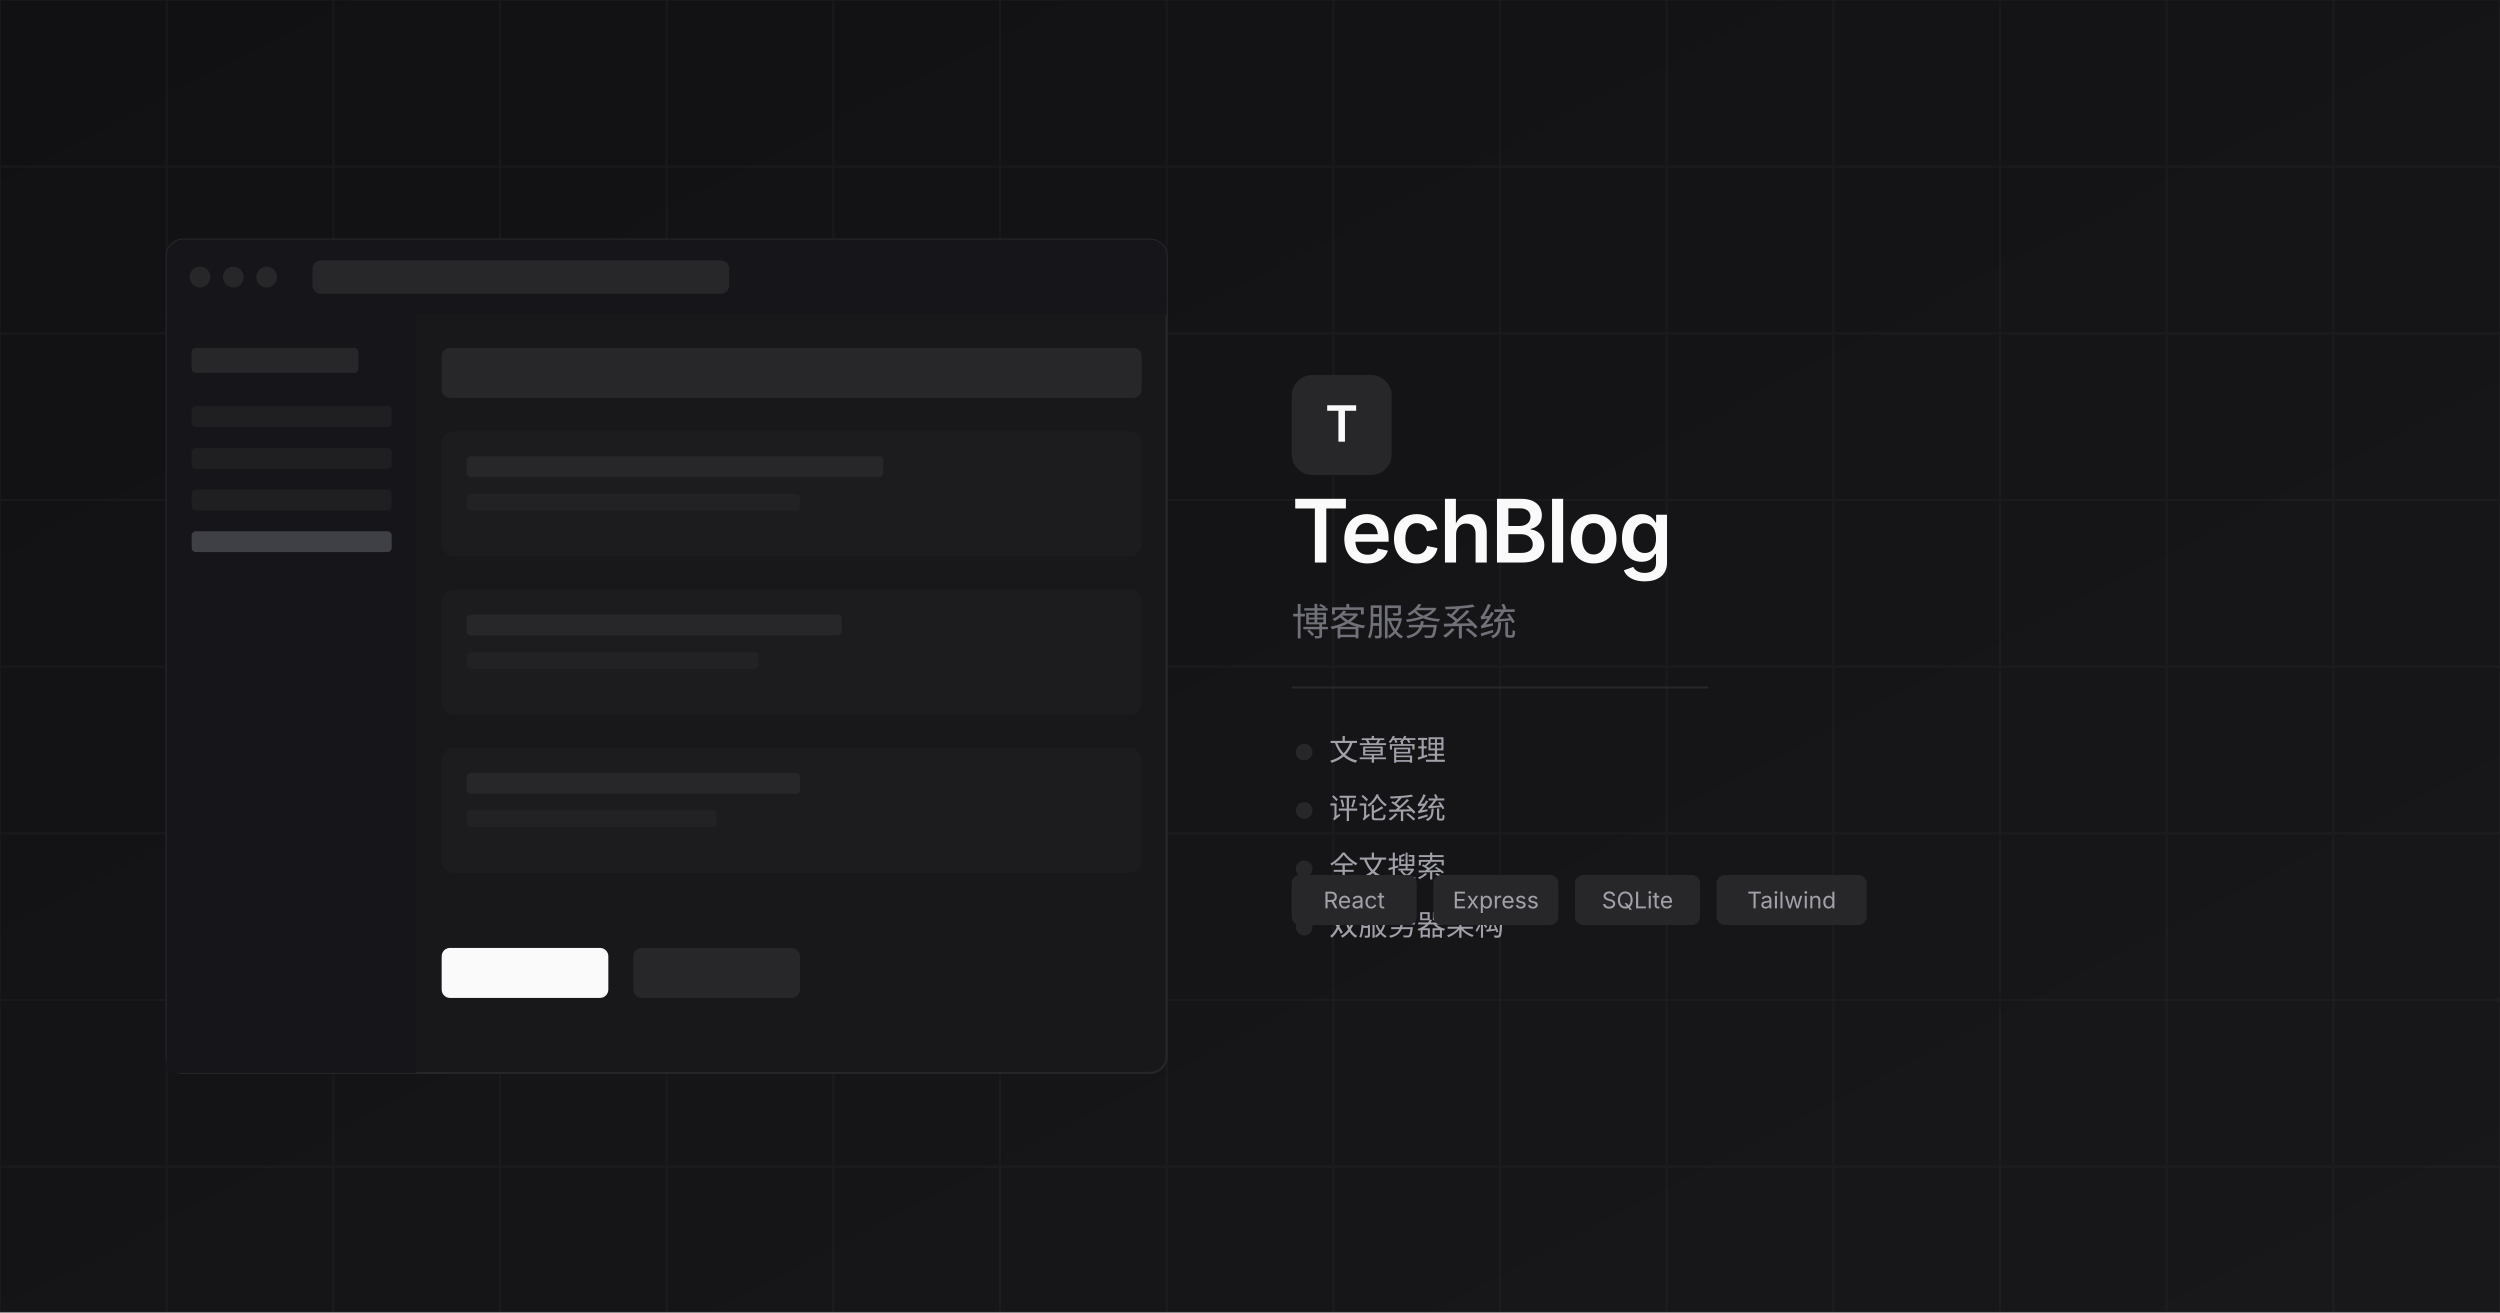
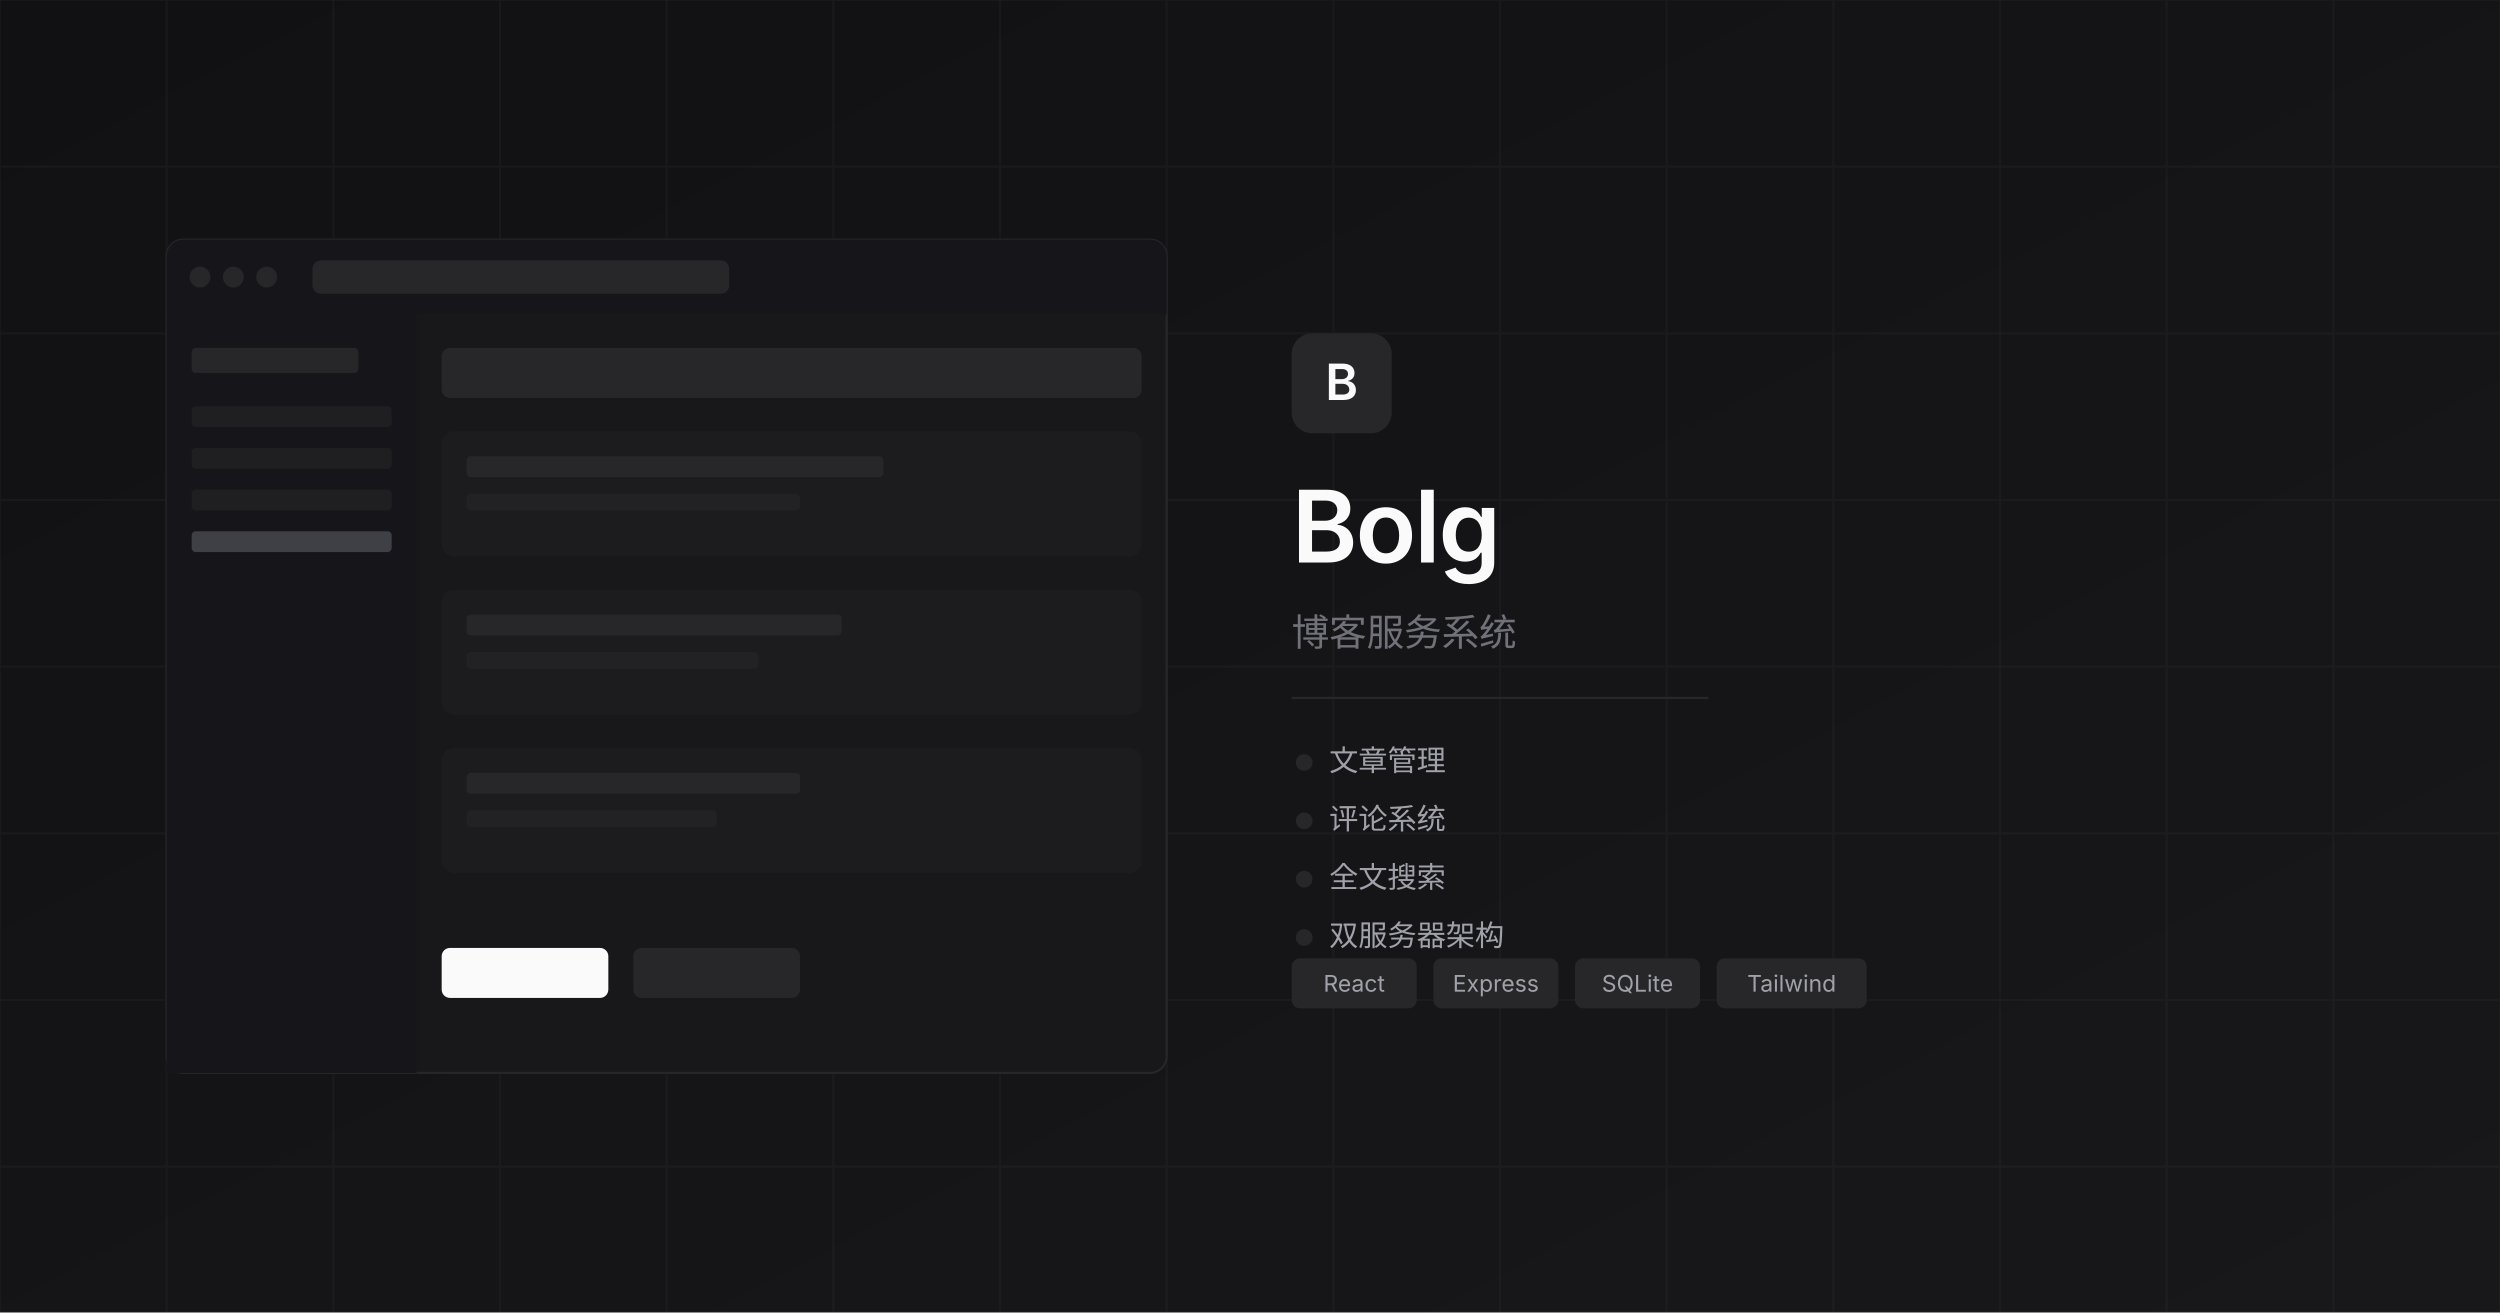
<svg xmlns="http://www.w3.org/2000/svg" viewBox="0 0 1200 630" fill="none">
  <defs>
    <linearGradient id="bg" x1="0%" y1="0%" x2="100%" y2="100%">
      <stop offset="0%" style="stop-color:#111113" />
      <stop offset="100%" style="stop-color:#18181b" />
-     </linearGradient>
-     <linearGradient id="accent" x1="0%" y1="0%" x2="100%" y2="0%">
-       <stop offset="0%" style="stop-color:#a1a1aa" />
-       <stop offset="100%" style="stop-color:#71717a" />
    </linearGradient>
  </defs>
  <rect width="1200" height="630" fill="url(#bg)" />
  <g opacity="0.03">
    <line x1="0" y1="0" x2="0" y2="630" stroke="#fafafa" stroke-width="1" />
    <line x1="80" y1="0" x2="80" y2="630" stroke="#fafafa" stroke-width="1" />
    <line x1="160" y1="0" x2="160" y2="630" stroke="#fafafa" stroke-width="1" />
    <line x1="240" y1="0" x2="240" y2="630" stroke="#fafafa" stroke-width="1" />
    <line x1="320" y1="0" x2="320" y2="630" stroke="#fafafa" stroke-width="1" />
    <line x1="400" y1="0" x2="400" y2="630" stroke="#fafafa" stroke-width="1" />
    <line x1="480" y1="0" x2="480" y2="630" stroke="#fafafa" stroke-width="1" />
    <line x1="560" y1="0" x2="560" y2="630" stroke="#fafafa" stroke-width="1" />
    <line x1="640" y1="0" x2="640" y2="630" stroke="#fafafa" stroke-width="1" />
    <line x1="720" y1="0" x2="720" y2="630" stroke="#fafafa" stroke-width="1" />
    <line x1="800" y1="0" x2="800" y2="630" stroke="#fafafa" stroke-width="1" />
    <line x1="880" y1="0" x2="880" y2="630" stroke="#fafafa" stroke-width="1" />
    <line x1="960" y1="0" x2="960" y2="630" stroke="#fafafa" stroke-width="1" />
    <line x1="1040" y1="0" x2="1040" y2="630" stroke="#fafafa" stroke-width="1" />
    <line x1="1120" y1="0" x2="1120" y2="630" stroke="#fafafa" stroke-width="1" />
    <line x1="1200" y1="0" x2="1200" y2="630" stroke="#fafafa" stroke-width="1" />
    <line x1="0" y1="0" x2="1200" y2="0" stroke="#fafafa" stroke-width="1" />
    <line x1="0" y1="80" x2="1200" y2="80" stroke="#fafafa" stroke-width="1" />
    <line x1="0" y1="160" x2="1200" y2="160" stroke="#fafafa" stroke-width="1" />
    <line x1="0" y1="240" x2="1200" y2="240" stroke="#fafafa" stroke-width="1" />
    <line x1="0" y1="320" x2="1200" y2="320" stroke="#fafafa" stroke-width="1" />
    <line x1="0" y1="400" x2="1200" y2="400" stroke="#fafafa" stroke-width="1" />
    <line x1="0" y1="480" x2="1200" y2="480" stroke="#fafafa" stroke-width="1" />
    <line x1="0" y1="560" x2="1200" y2="560" stroke="#fafafa" stroke-width="1" />
    <line x1="0" y1="630" x2="1200" y2="630" stroke="#fafafa" stroke-width="1" />
  </g>
  <g transform="translate(80, 115)">
    <rect x="0" y="0" width="480" height="400" rx="8" fill="#18181b" stroke="#27272a" stroke-width="1" />
    <rect x="0" y="0" width="480" height="36" rx="8" fill="#16161a" />
    <rect x="0" y="28" width="480" height="8" fill="#16161a" />
    <circle cx="16" cy="18" r="5" fill="#27272a" />
    <circle cx="32" cy="18" r="5" fill="#27272a" />
    <circle cx="48" cy="18" r="5" fill="#27272a" />
    <rect x="70" y="10" width="200" height="16" rx="4" fill="#27272a" />
    <rect x="0" y="36" width="120" height="364" fill="#16161a" />
    <rect x="12" y="52" width="80" height="12" rx="2" fill="#27272a" />
    <rect x="12" y="80" width="96" height="10" rx="2" fill="#27272a" opacity="0.5" />
    <rect x="12" y="100" width="96" height="10" rx="2" fill="#27272a" opacity="0.5" />
    <rect x="12" y="120" width="96" height="10" rx="2" fill="#27272a" opacity="0.5" />
    <rect x="12" y="140" width="96" height="10" rx="2" fill="#3f3f46" />
    <rect x="132" y="52" width="336" height="24" rx="4" fill="#27272a" />
    <rect x="132" y="92" width="336" height="60" rx="6" fill="#1c1c1f" />
    <rect x="144" y="104" width="200" height="10" rx="2" fill="#27272a" />
    <rect x="144" y="122" width="160" height="8" rx="2" fill="#27272a" opacity="0.5" />
    <rect x="132" y="168" width="336" height="60" rx="6" fill="#1c1c1f" />
    <rect x="144" y="180" width="180" height="10" rx="2" fill="#27272a" />
    <rect x="144" y="198" width="140" height="8" rx="2" fill="#27272a" opacity="0.5" />
    <rect x="132" y="244" width="336" height="60" rx="6" fill="#1c1c1f" />
    <rect x="144" y="256" width="160" height="10" rx="2" fill="#27272a" />
    <rect x="144" y="274" width="120" height="8" rx="2" fill="#27272a" opacity="0.5" />
    <rect x="132" y="340" width="80" height="24" rx="4" fill="#fafafa" />
    <rect x="224" y="340" width="80" height="24" rx="4" fill="#27272a" />
  </g>
-   <g transform="translate(620, 180)">
+   <g transform="translate(620, 160)">
    <rect x="0" y="0" width="48" height="48" rx="10" fill="#27272a" />
-     <text x="24" y="32" font-family="system-ui, -apple-system, sans-serif" font-size="24" font-weight="600" fill="#fafafa" text-anchor="middle">T</text>
-     <text x="0" y="90" font-family="system-ui, -apple-system, sans-serif" font-size="42" font-weight="600" fill="#fafafa" letter-spacing="-1">TechBlog</text>
-     <text x="0" y="125" font-family="system-ui, -apple-system, sans-serif" font-size="18" fill="#71717a">博客服务系统</text>
-     <line x1="0" y1="150" x2="200" y2="150" stroke="#27272a" stroke-width="1" />
-     <g transform="translate(0, 175)">
+     <text x="24" y="32" font-family="system-ui, -apple-system, sans-serif" font-size="24" font-weight="600" fill="#fafafa" text-anchor="middle">B</text>
+     <text x="0" y="110" font-family="system-ui, -apple-system, sans-serif" font-size="48" font-weight="600" fill="#fafafa" letter-spacing="-1">Bolg</text>
+     <text x="0" y="150" font-family="system-ui, -apple-system, sans-serif" font-size="18" fill="#71717a">博客服务系统</text>
+     <line x1="0" y1="175" x2="200" y2="175" stroke="#27272a" stroke-width="1" />
+     <g transform="translate(0, 200)">
      <circle cx="6" cy="6" r="4" fill="#27272a" />
      <text x="18" y="10" font-family="system-ui, -apple-system, sans-serif" font-size="14" fill="#a1a1aa">文章管理</text>
      <circle cx="6" cy="34" r="4" fill="#27272a" />
      <text x="18" y="38" font-family="system-ui, -apple-system, sans-serif" font-size="14" fill="#a1a1aa">评论系统</text>
      <circle cx="6" cy="62" r="4" fill="#27272a" />
      <text x="18" y="66" font-family="system-ui, -apple-system, sans-serif" font-size="14" fill="#a1a1aa">全文搜索</text>
      <circle cx="6" cy="90" r="4" fill="#27272a" />
      <text x="18" y="94" font-family="system-ui, -apple-system, sans-serif" font-size="14" fill="#a1a1aa">双服务器架构</text>
    </g>
  </g>
-   <g transform="translate(620, 420)">
+   <g transform="translate(620, 460)">
    <rect x="0" y="0" width="60" height="24" rx="4" fill="#27272a" />
    <text x="30" y="16" font-family="system-ui, -apple-system, sans-serif" font-size="11" fill="#a1a1aa" text-anchor="middle">React</text>
    <rect x="68" y="0" width="60" height="24" rx="4" fill="#27272a" />
    <text x="98" y="16" font-family="system-ui, -apple-system, sans-serif" font-size="11" fill="#a1a1aa" text-anchor="middle">Express</text>
    <rect x="136" y="0" width="60" height="24" rx="4" fill="#27272a" />
    <text x="166" y="16" font-family="system-ui, -apple-system, sans-serif" font-size="11" fill="#a1a1aa" text-anchor="middle">SQLite</text>
    <rect x="204" y="0" width="72" height="24" rx="4" fill="#27272a" />
    <text x="240" y="16" font-family="system-ui, -apple-system, sans-serif" font-size="11" fill="#a1a1aa" text-anchor="middle">Tailwind</text>
  </g>
</svg>
